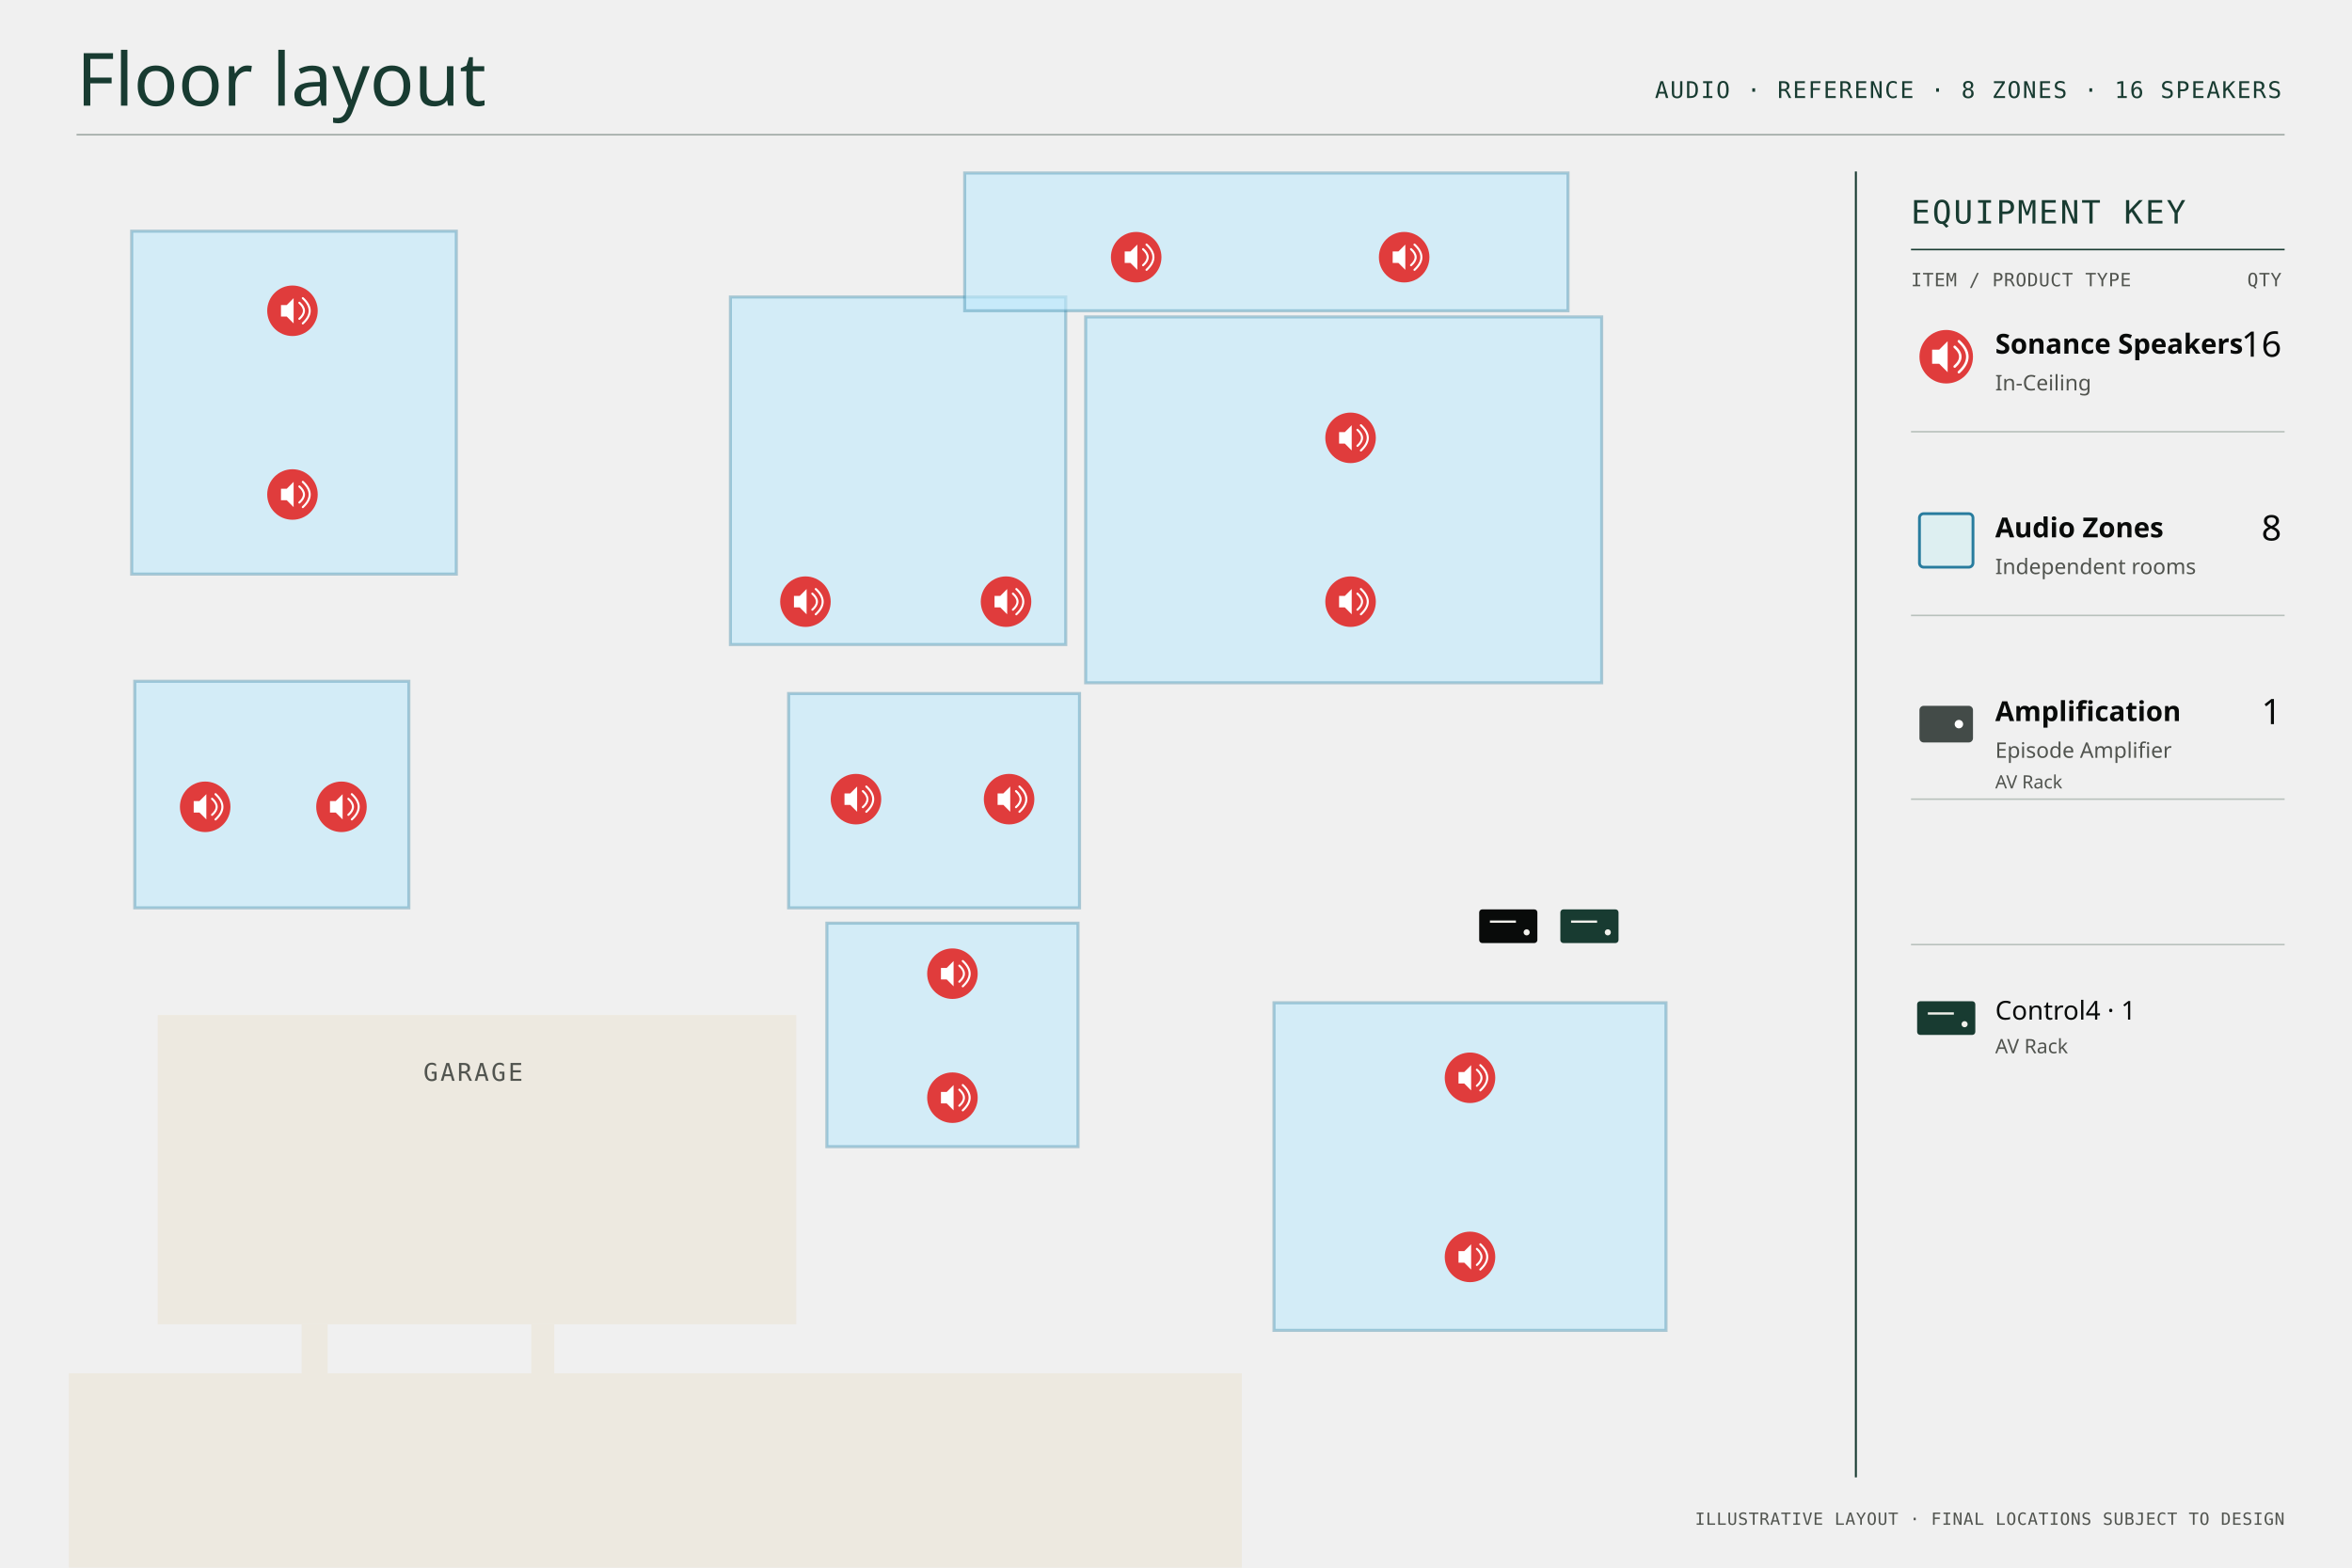
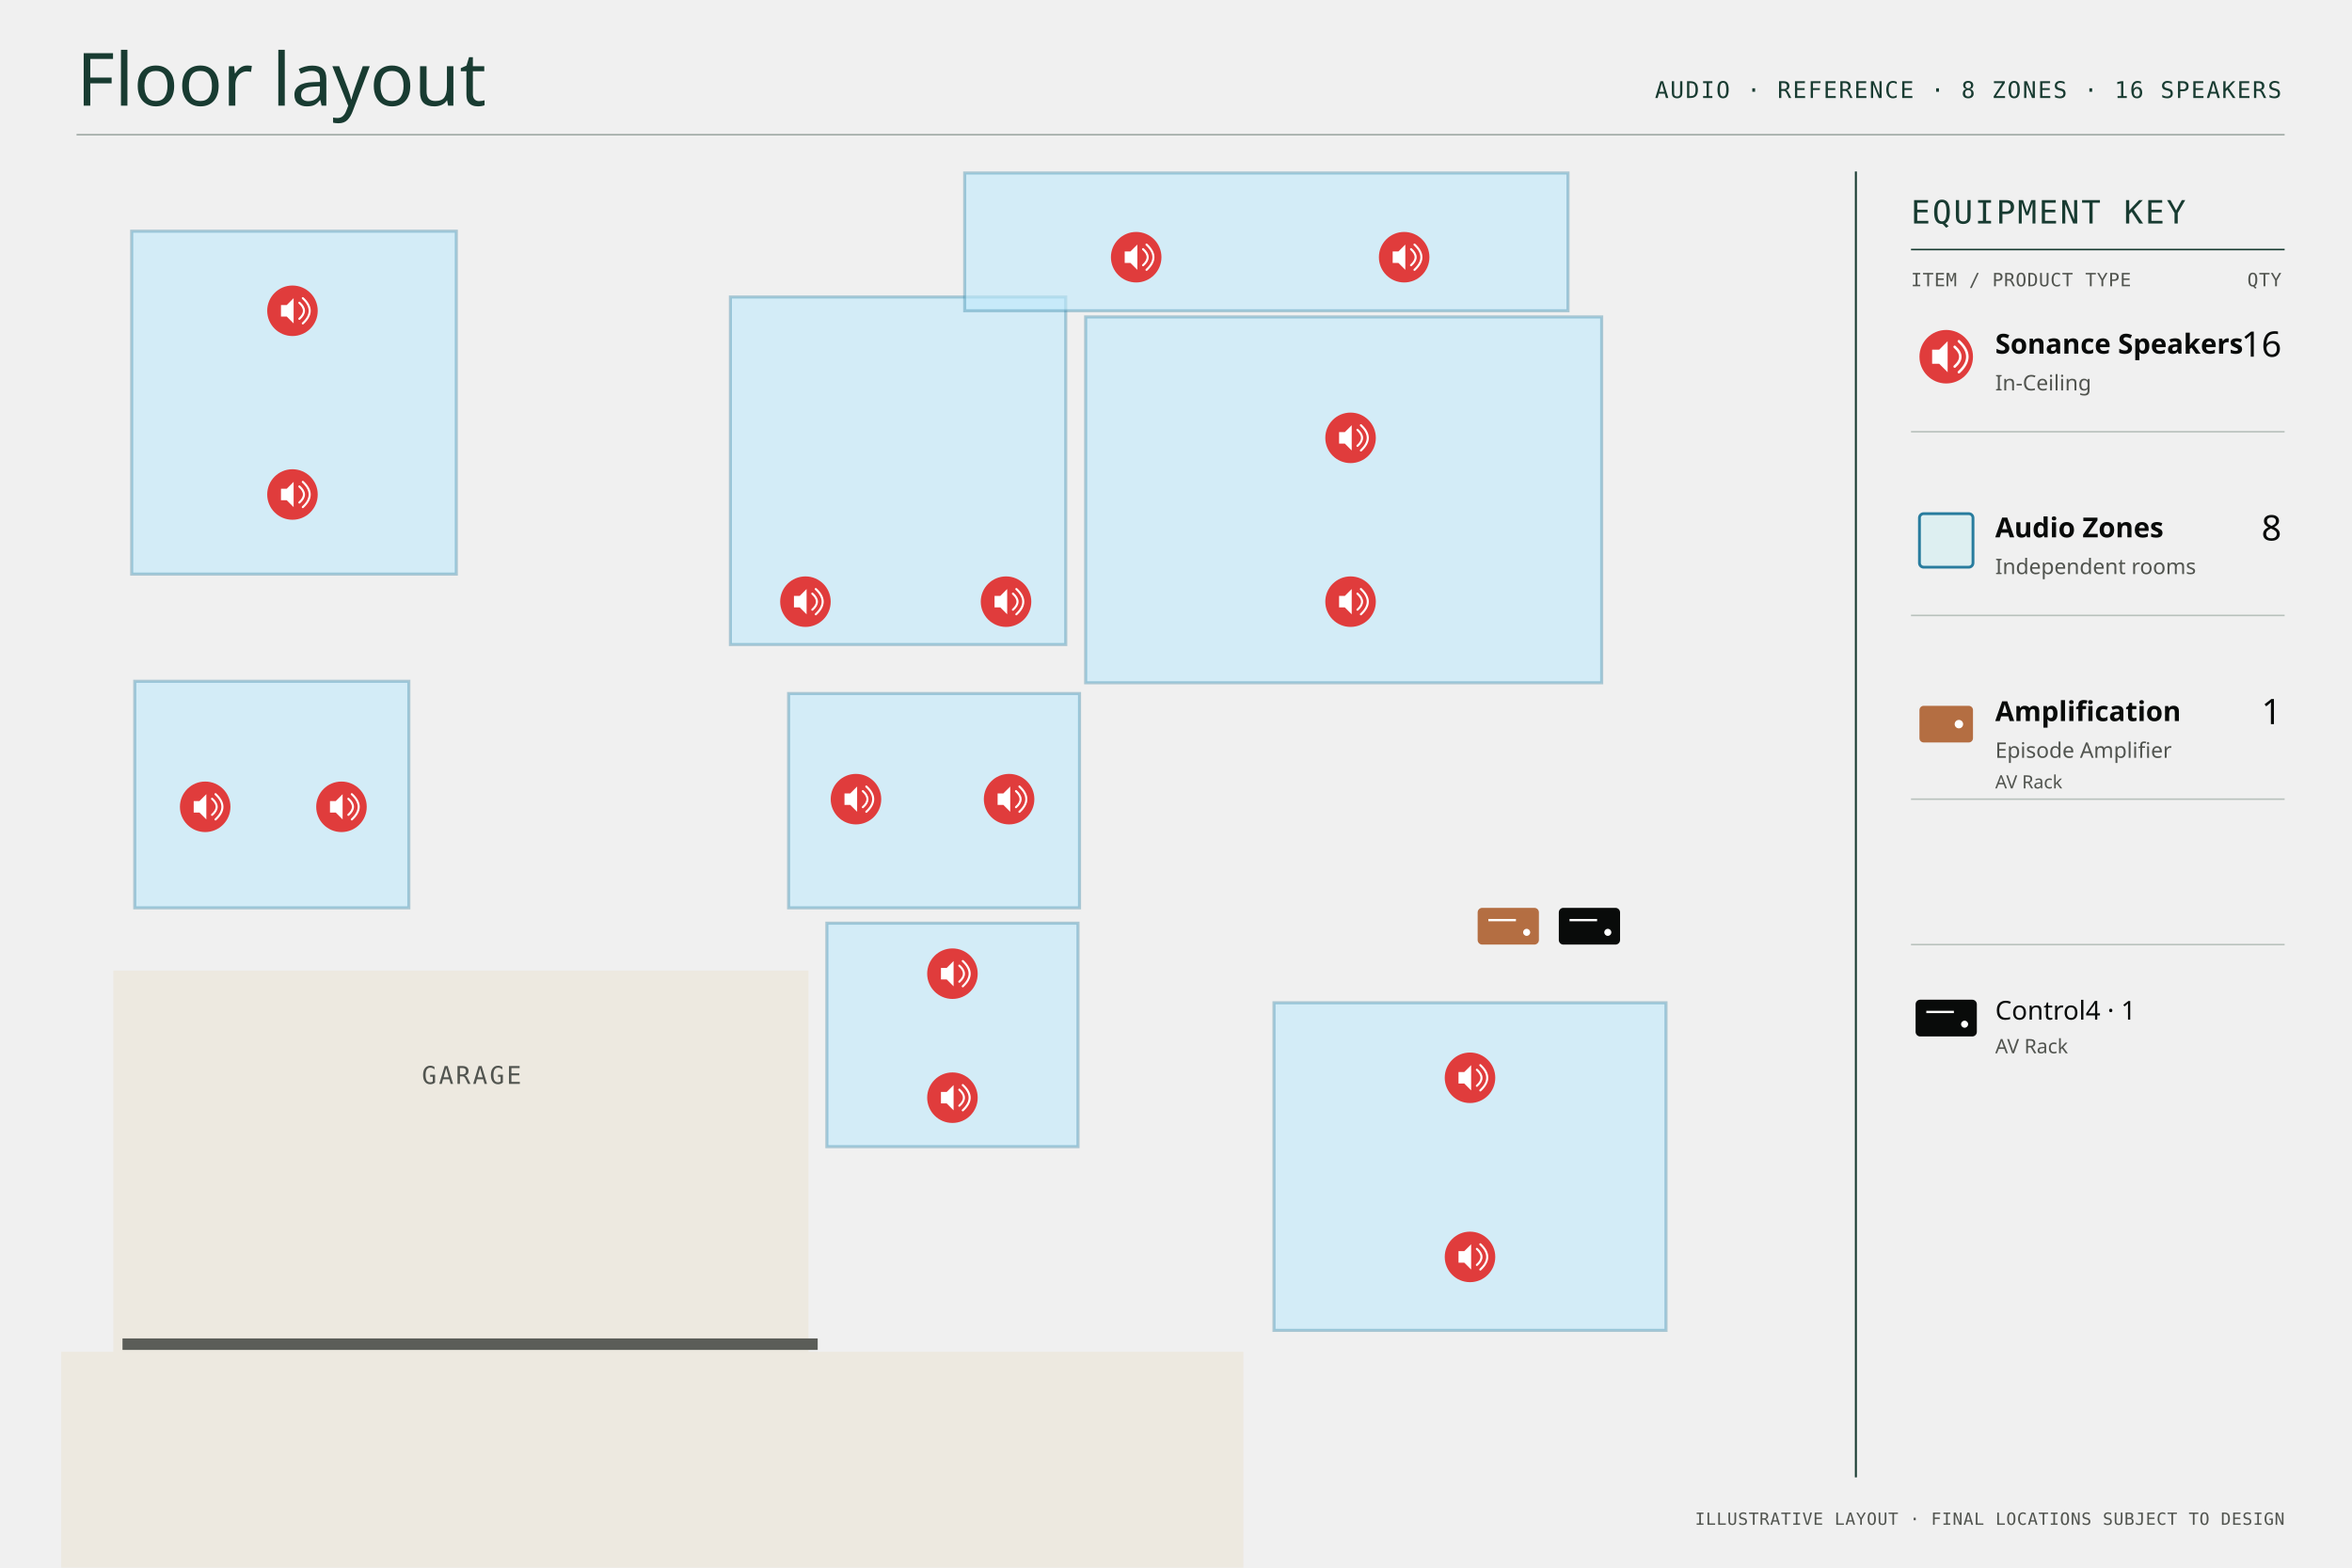
<svg xmlns="http://www.w3.org/2000/svg" viewBox="0 0 1536 1024" width="1536" height="1024" role="img" aria-label="Audio Reference floor layout and equipment key">
  <text x="50" y="69" fill="#183B31" font-family="Schibsted Grotesk,sans-serif" font-size="48">Floor layout</text>
  <text x="1490" y="64" fill="#183B31" font-family="IBM Plex Mono,monospace" font-size="15" letter-spacing=".065em" text-anchor="end">AUDIO · REFERENCE · 8 ZONES · 16 SPEAKERS</text>
  <line x1="50" y1="88" x2="1492" y2="88" stroke="#9DA7A3" stroke-width="1" />
-   <g data-pradera-architectural-cleanup="garage">
-     <rect x="103" y="663" width="417" height="202" fill="#EDE9E0" />
-     <rect x="197" y="865" width="17" height="32" fill="#EDE9E0" />
-     <rect x="347" y="865" width="15" height="32" fill="#EDE9E0" />
-     <rect x="45" y="897" width="766" height="127" fill="#EDE9E0" />
-     <text x="309" y="706" font-family="IBM Plex Mono,monospace" font-size="16" font-weight="500" letter-spacing=".09em" fill="#51544F" text-anchor="middle">GARAGE</text>
+   <g data-pradera-architectural-cleanup="garage" aria-label="Open garage architectural reference">
+     <rect x="74" y="634" width="454" height="257" fill="#EDE9E0" />
+     <rect x="40" y="883" width="772" height="141" fill="#EDE9E0" />
+     <line x1="80" y1="878" x2="534" y2="878" stroke="#5B5D58" stroke-width="7.5" />
+     <text x="308" y="708" fill="#51544F" text-anchor="middle" font-family="IBM Plex Mono,monospace" font-size="16" font-weight="500" letter-spacing=".09em">GARAGE</text>
  </g>
  <rect x="709" y="207" width="337" height="239" fill="#BFE9FC" fill-opacity=".60" stroke="#287C9E" stroke-opacity=".35" stroke-width="2" />
  <g transform="translate(882,286) scale(.75)">
    <circle r="22" fill="#E03C3C" />
    <path d="M-10 -5h5l6 -6v22l-6 -6h-5z" fill="white" />
    <path d="M6 -7q8 7 0 14M9 -11q12 11 0 22" fill="none" stroke="white" stroke-width="1.8" stroke-linecap="round" />
  </g>
  <g transform="translate(882,393) scale(.75)">
    <circle r="22" fill="#E03C3C" />
    <path d="M-10 -5h5l6 -6v22l-6 -6h-5z" fill="white" />
    <path d="M6 -7q8 7 0 14M9 -11q12 11 0 22" fill="none" stroke="white" stroke-width="1.8" stroke-linecap="round" />
  </g>
  <rect x="832" y="655" width="256" height="214" fill="#BFE9FC" fill-opacity=".60" stroke="#287C9E" stroke-opacity=".35" stroke-width="2" />
  <g transform="translate(960,704) scale(.75)">
    <circle r="22" fill="#E03C3C" />
    <path d="M-10 -5h5l6 -6v22l-6 -6h-5z" fill="white" />
    <path d="M6 -7q8 7 0 14M9 -11q12 11 0 22" fill="none" stroke="white" stroke-width="1.8" stroke-linecap="round" />
  </g>
  <g transform="translate(960,821) scale(.75)">
    <circle r="22" fill="#E03C3C" />
    <path d="M-10 -5h5l6 -6v22l-6 -6h-5z" fill="white" />
    <path d="M6 -7q8 7 0 14M9 -11q12 11 0 22" fill="none" stroke="white" stroke-width="1.8" stroke-linecap="round" />
  </g>
  <rect x="477" y="194" width="219" height="227" fill="#BFE9FC" fill-opacity=".60" stroke="#287C9E" stroke-opacity=".35" stroke-width="2" />
  <g transform="translate(526,393) scale(.75)">
    <circle r="22" fill="#E03C3C" />
    <path d="M-10 -5h5l6 -6v22l-6 -6h-5z" fill="white" />
    <path d="M6 -7q8 7 0 14M9 -11q12 11 0 22" fill="none" stroke="white" stroke-width="1.8" stroke-linecap="round" />
  </g>
  <g transform="translate(657,393) scale(.75)">
    <circle r="22" fill="#E03C3C" />
    <path d="M-10 -5h5l6 -6v22l-6 -6h-5z" fill="white" />
    <path d="M6 -7q8 7 0 14M9 -11q12 11 0 22" fill="none" stroke="white" stroke-width="1.8" stroke-linecap="round" />
  </g>
  <rect x="630" y="113" width="394" height="90" fill="#BFE9FC" fill-opacity=".60" stroke="#287C9E" stroke-opacity=".35" stroke-width="2" />
  <g transform="translate(742,168) scale(.75)">
    <circle r="22" fill="#E03C3C" />
    <path d="M-10 -5h5l6 -6v22l-6 -6h-5z" fill="white" />
    <path d="M6 -7q8 7 0 14M9 -11q12 11 0 22" fill="none" stroke="white" stroke-width="1.8" stroke-linecap="round" />
  </g>
  <g transform="translate(917,168) scale(.75)">
    <circle r="22" fill="#E03C3C" />
    <path d="M-10 -5h5l6 -6v22l-6 -6h-5z" fill="white" />
    <path d="M6 -7q8 7 0 14M9 -11q12 11 0 22" fill="none" stroke="white" stroke-width="1.8" stroke-linecap="round" />
  </g>
  <rect x="86" y="151" width="212" height="224" fill="#BFE9FC" fill-opacity=".60" stroke="#287C9E" stroke-opacity=".35" stroke-width="2" />
  <g transform="translate(191,203) scale(.75)">
    <circle r="22" fill="#E03C3C" />
    <path d="M-10 -5h5l6 -6v22l-6 -6h-5z" fill="white" />
    <path d="M6 -7q8 7 0 14M9 -11q12 11 0 22" fill="none" stroke="white" stroke-width="1.8" stroke-linecap="round" />
  </g>
  <g transform="translate(191,323) scale(.75)">
    <circle r="22" fill="#E03C3C" />
    <path d="M-10 -5h5l6 -6v22l-6 -6h-5z" fill="white" />
    <path d="M6 -7q8 7 0 14M9 -11q12 11 0 22" fill="none" stroke="white" stroke-width="1.8" stroke-linecap="round" />
  </g>
  <rect x="540" y="603" width="164" height="146" fill="#BFE9FC" fill-opacity=".60" stroke="#287C9E" stroke-opacity=".35" stroke-width="2" />
  <g transform="translate(622,636) scale(.75)">
    <circle r="22" fill="#E03C3C" />
    <path d="M-10 -5h5l6 -6v22l-6 -6h-5z" fill="white" />
    <path d="M6 -7q8 7 0 14M9 -11q12 11 0 22" fill="none" stroke="white" stroke-width="1.8" stroke-linecap="round" />
  </g>
  <g transform="translate(622,717) scale(.75)">
    <circle r="22" fill="#E03C3C" />
    <path d="M-10 -5h5l6 -6v22l-6 -6h-5z" fill="white" />
    <path d="M6 -7q8 7 0 14M9 -11q12 11 0 22" fill="none" stroke="white" stroke-width="1.8" stroke-linecap="round" />
  </g>
  <rect x="515" y="453" width="190" height="140" fill="#BFE9FC" fill-opacity=".60" stroke="#287C9E" stroke-opacity=".35" stroke-width="2" />
  <g transform="translate(559,522) scale(.75)">
    <circle r="22" fill="#E03C3C" />
    <path d="M-10 -5h5l6 -6v22l-6 -6h-5z" fill="white" />
    <path d="M6 -7q8 7 0 14M9 -11q12 11 0 22" fill="none" stroke="white" stroke-width="1.8" stroke-linecap="round" />
  </g>
  <g transform="translate(659,522) scale(.75)">
    <circle r="22" fill="#E03C3C" />
    <path d="M-10 -5h5l6 -6v22l-6 -6h-5z" fill="white" />
    <path d="M6 -7q8 7 0 14M9 -11q12 11 0 22" fill="none" stroke="white" stroke-width="1.8" stroke-linecap="round" />
  </g>
  <rect x="88" y="445" width="179" height="148" fill="#BFE9FC" fill-opacity=".60" stroke="#287C9E" stroke-opacity=".35" stroke-width="2" />
  <g transform="translate(134,527) scale(.75)">
    <circle r="22" fill="#E03C3C" />
    <path d="M-10 -5h5l6 -6v22l-6 -6h-5z" fill="white" />
    <path d="M6 -7q8 7 0 14M9 -11q12 11 0 22" fill="none" stroke="white" stroke-width="1.8" stroke-linecap="round" />
  </g>
  <g transform="translate(223,527) scale(.75)">
    <circle r="22" fill="#E03C3C" />
    <path d="M-10 -5h5l6 -6v22l-6 -6h-5z" fill="white" />
    <path d="M6 -7q8 7 0 14M9 -11q12 11 0 22" fill="none" stroke="white" stroke-width="1.8" stroke-linecap="round" />
  </g>
  <g transform="translate(985,605)" aria-label="amplifier in mechanical room">
-     <rect x="-19" y="-11" width="38" height="22" rx="2" fill="#090B0A" />
-     <path d="M-12 -3H5" stroke="#F1F0EB" stroke-width="1.5" />
-     <circle cx="12" cy="4" r="2" fill="#F1F0EB" />
+     <rect x="-20" y="-12" width="40" height="24" rx="3" fill="#B46E42" />
+     <path d="M-13 -4H5" stroke="#FFF" stroke-width="1.5" />
+     <circle cx="12" cy="4" r="2.3" fill="#FFF" />
  </g>
  <g transform="translate(1038,605)" aria-label="controller in mechanical room">
-     <rect x="-19" y="-11" width="38" height="22" rx="2" fill="#183B31" />
-     <path d="M-12 -3H5" stroke="#F1F0EB" stroke-width="1.5" />
-     <circle cx="12" cy="4" r="2" fill="#F1F0EB" />
+     <rect x="-20" y="-12" width="40" height="24" rx="3" fill="#090B0A" />
+     <path d="M-13 -4H5" stroke="#FFF" stroke-width="1.5" />
+     <circle cx="12" cy="4" r="2.3" fill="#FFF" />
  </g>
  <line x1="1212" y1="112" x2="1212" y2="965" stroke="#183B31" stroke-width="1.3" />
  <text x="1248" y="146" fill="#183B31" font-family="IBM Plex Mono,monospace" font-size="21" letter-spacing=".06em">EQUIPMENT KEY</text>
  <line x1="1248" y1="163" x2="1492" y2="163" stroke="#183B31" stroke-width="1" />
  <text x="1248" y="187" fill="#51544F" font-family="IBM Plex Mono,monospace" font-size="12" letter-spacing=".03em">ITEM / PRODUCT TYPE</text>
  <text x="1490" y="187" fill="#51544F" font-family="IBM Plex Mono,monospace" font-size="12" letter-spacing=".03em" text-anchor="end">QTY</text>
  <g transform="translate(1271,233) scale(0.92)">
    <circle r="19" fill="#E03C3C" />
    <path d="M-10 -5h5l6 -6v22l-6 -6h-5z" fill="white" />
    <path d="M6 -7q8 7 0 14M9 -11q12 11 0 22" fill="none" stroke="white" stroke-width="1.8" stroke-linecap="round" />
  </g>
  <text x="1303" y="231" fill="#090B0A" font-family="Instrument Sans,sans-serif" font-size="18" font-weight="600">Sonance Speakers</text>
  <text x="1303" y="255" fill="#51544F" font-family="Instrument Sans,sans-serif" font-size="14">In-Ceiling</text>
  <text x="1490" y="233" fill="#090B0A" font-family="Instrument Sans,sans-serif" font-size="23" text-anchor="end">16</text>
  <line x1="1248" y1="282" x2="1492" y2="282" stroke="#B8C1BC" stroke-width="1" />
  <g transform="translate(1271,353) scale(0.92)">
    <rect x="-19" y="-19" width="38" height="38" rx="3" fill="#DDEFF1" stroke="#287C9E" stroke-width="2" />
  </g>
  <text x="1303" y="351" fill="#090B0A" font-family="Instrument Sans,sans-serif" font-size="18" font-weight="600">Audio Zones</text>
  <text x="1303" y="375" fill="#51544F" font-family="Instrument Sans,sans-serif" font-size="14">Independent rooms</text>
  <text x="1490" y="353" fill="#090B0A" font-family="Instrument Sans,sans-serif" font-size="23" text-anchor="end">8</text>
  <line x1="1248" y1="402" x2="1492" y2="402" stroke="#B8C1BC" stroke-width="1" />
  <g transform="translate(1271,473) scale(0.92)">
-     <rect x="-19" y="-13" width="38" height="26" rx="3" fill="#434B48" />
+     <rect x="-19" y="-13" width="38" height="26" rx="3" fill="#B46E42" />
    <circle cx="9" cy="0" r="3" fill="white" />
  </g>
  <text x="1303" y="471" fill="#090B0A" font-family="Instrument Sans,sans-serif" font-size="18" font-weight="600">Amplification</text>
  <text x="1303" y="495" fill="#51544F" font-family="Instrument Sans,sans-serif" font-size="14">Episode Amplifier</text>
  <text x="1303" y="515" fill="#51544F" font-family="Instrument Sans,sans-serif" font-size="12">AV Rack</text>
  <text x="1490" y="473" fill="#090B0A" font-family="Instrument Sans,sans-serif" font-size="23" text-anchor="end">1</text>
  <line x1="1248" y1="522" x2="1492" y2="522" stroke="#B8C1BC" stroke-width="1" />
  <line x1="1248" y1="617" x2="1492" y2="617" stroke="#B8C1BC" />
  <g transform="translate(1271,665)" aria-label="controller in mechanical room">
-     <rect x="-19" y="-11" width="38" height="22" rx="2" fill="#183B31" />
-     <path d="M-12 -3H5" stroke="#F1F0EB" stroke-width="1.5" />
-     <circle cx="12" cy="4" r="2" fill="#F1F0EB" />
+     <rect x="-20" y="-12" width="40" height="24" rx="3" fill="#090B0A" />
+     <path d="M-13 -4H5" stroke="#FFF" stroke-width="1.5" />
+     <circle cx="12" cy="4" r="2.3" fill="#FFF" />
  </g>
  <text x="1303" y="666" fill="#090B0A" font-family="Instrument Sans,sans-serif" font-size="17">Control4 · 1</text>
  <text x="1303" y="688" fill="#51544F" font-family="Instrument Sans,sans-serif" font-size="13">AV Rack</text>
  <text x="1492" y="996" fill="#51544F" font-family="IBM Plex Mono,monospace" font-size="11" letter-spacing=".035em" text-anchor="end">ILLUSTRATIVE LAYOUT · FINAL LOCATIONS SUBJECT TO DESIGN</text>
</svg>
